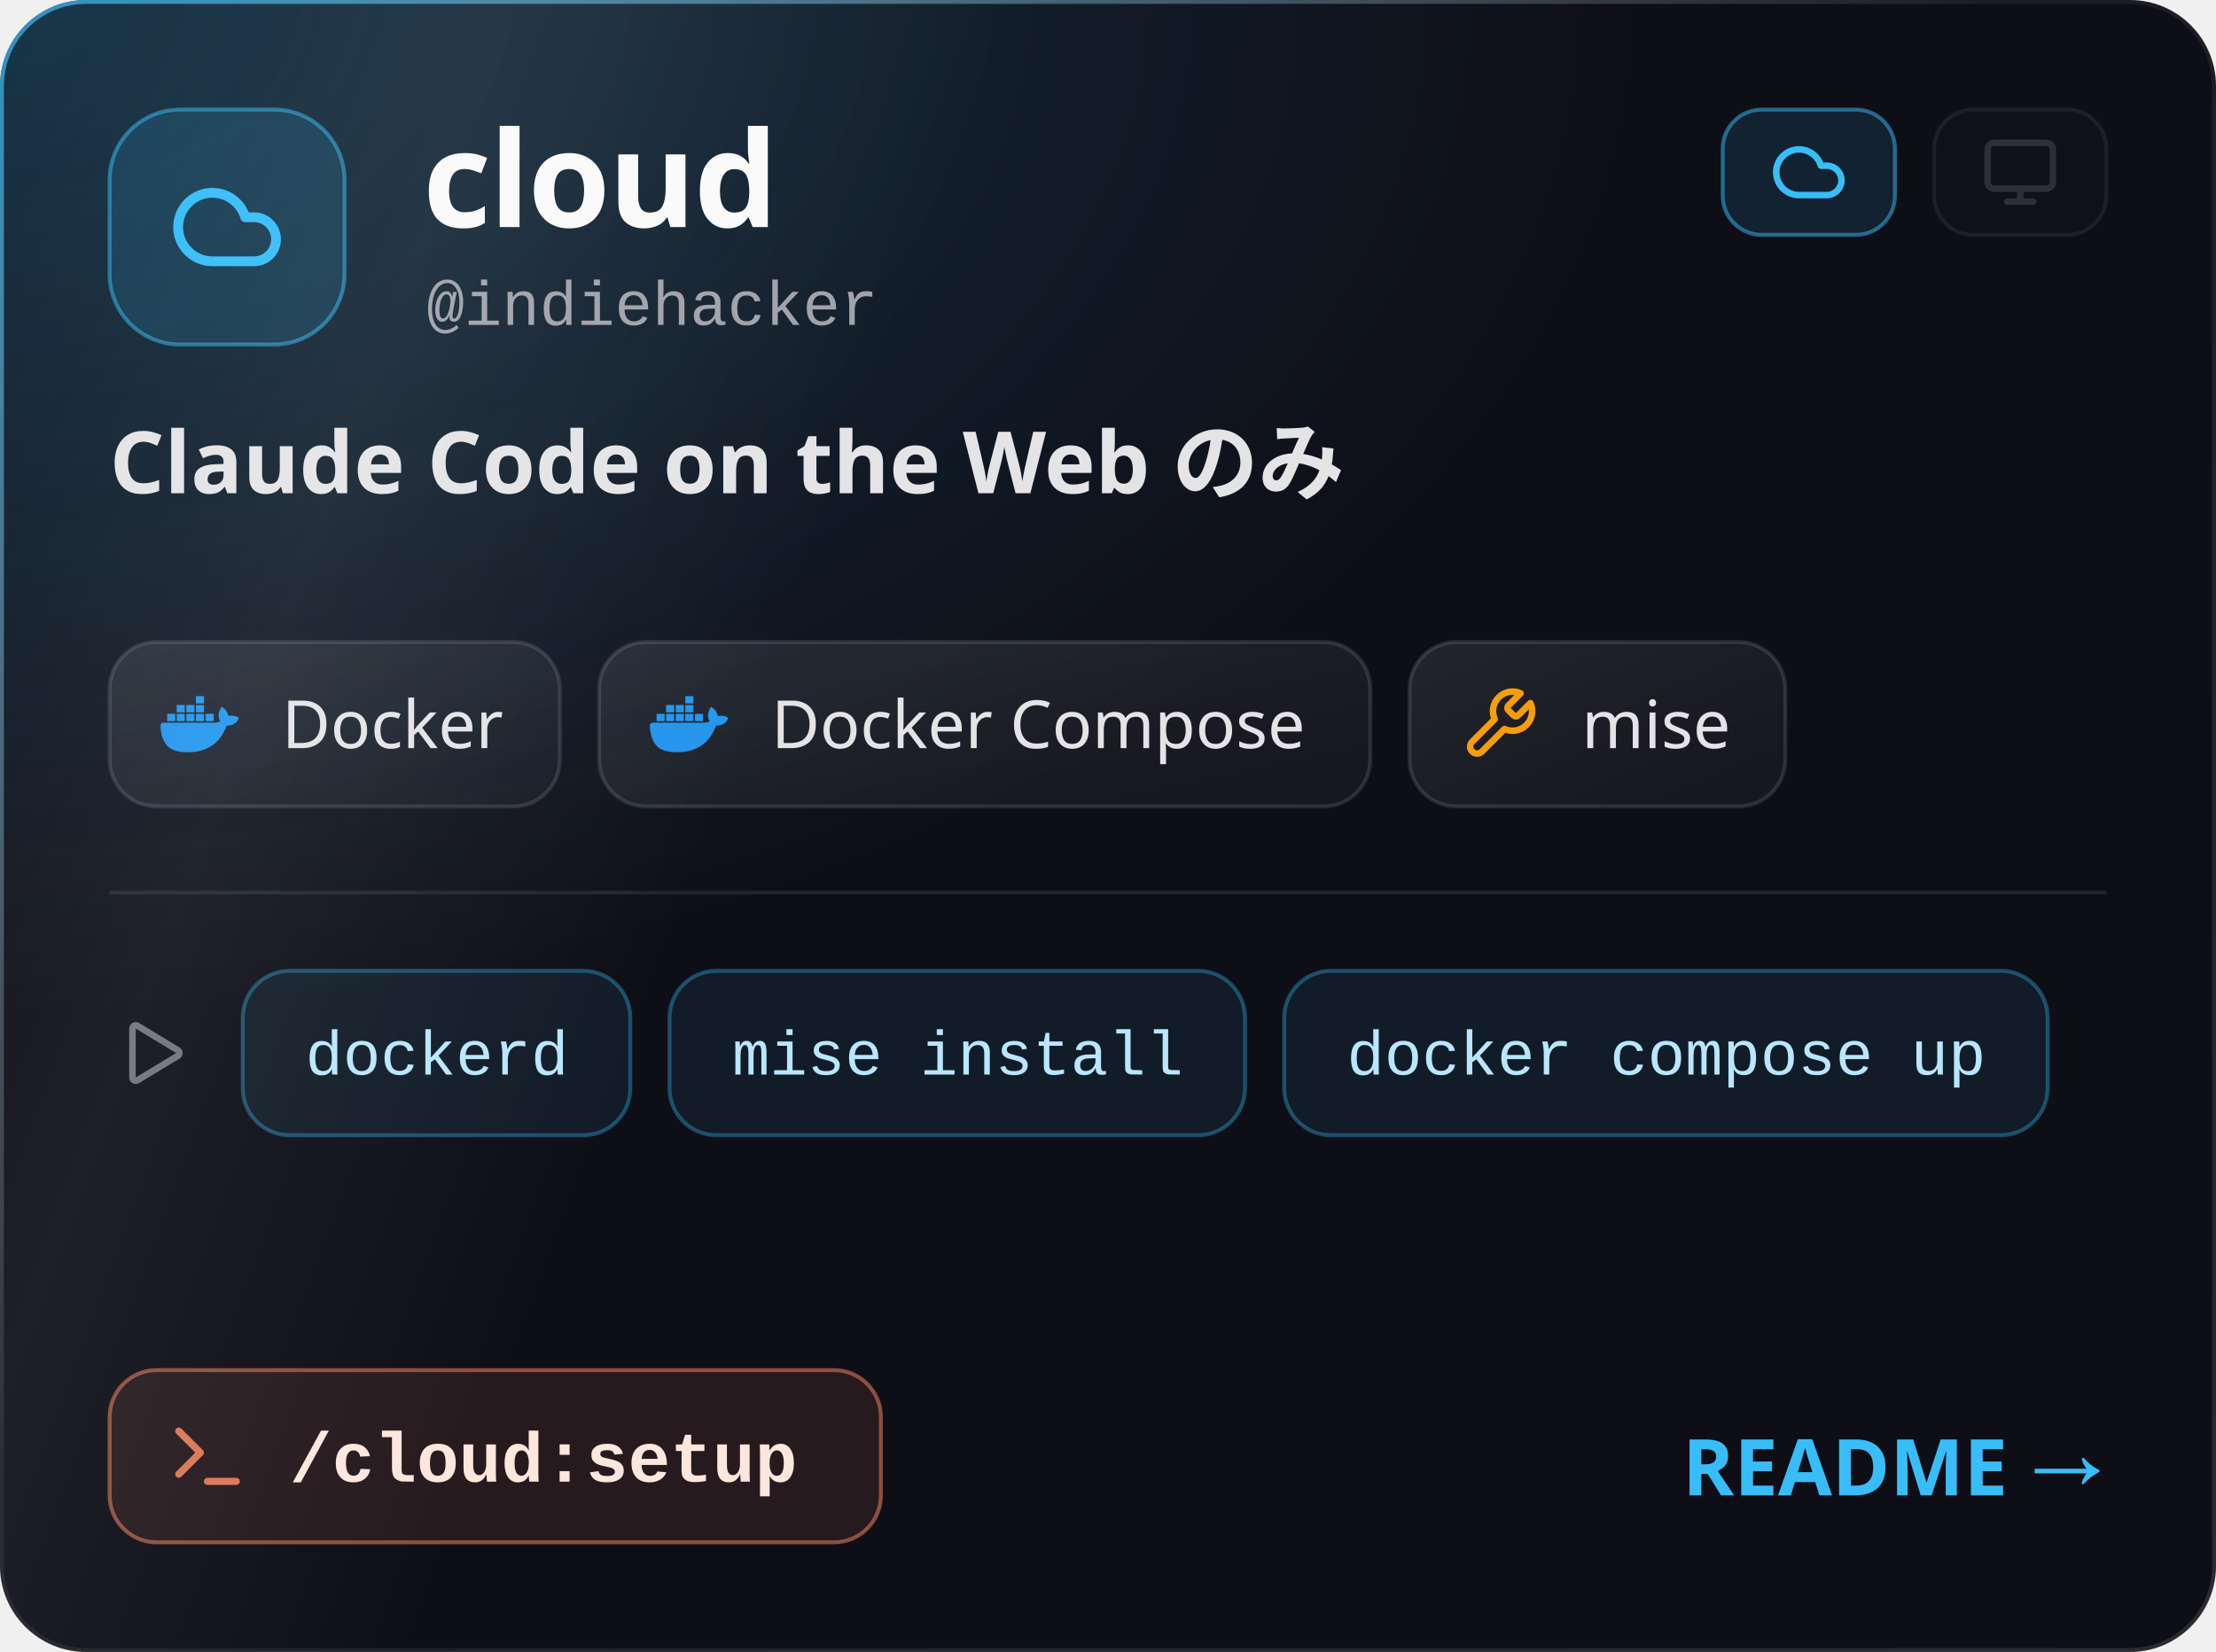
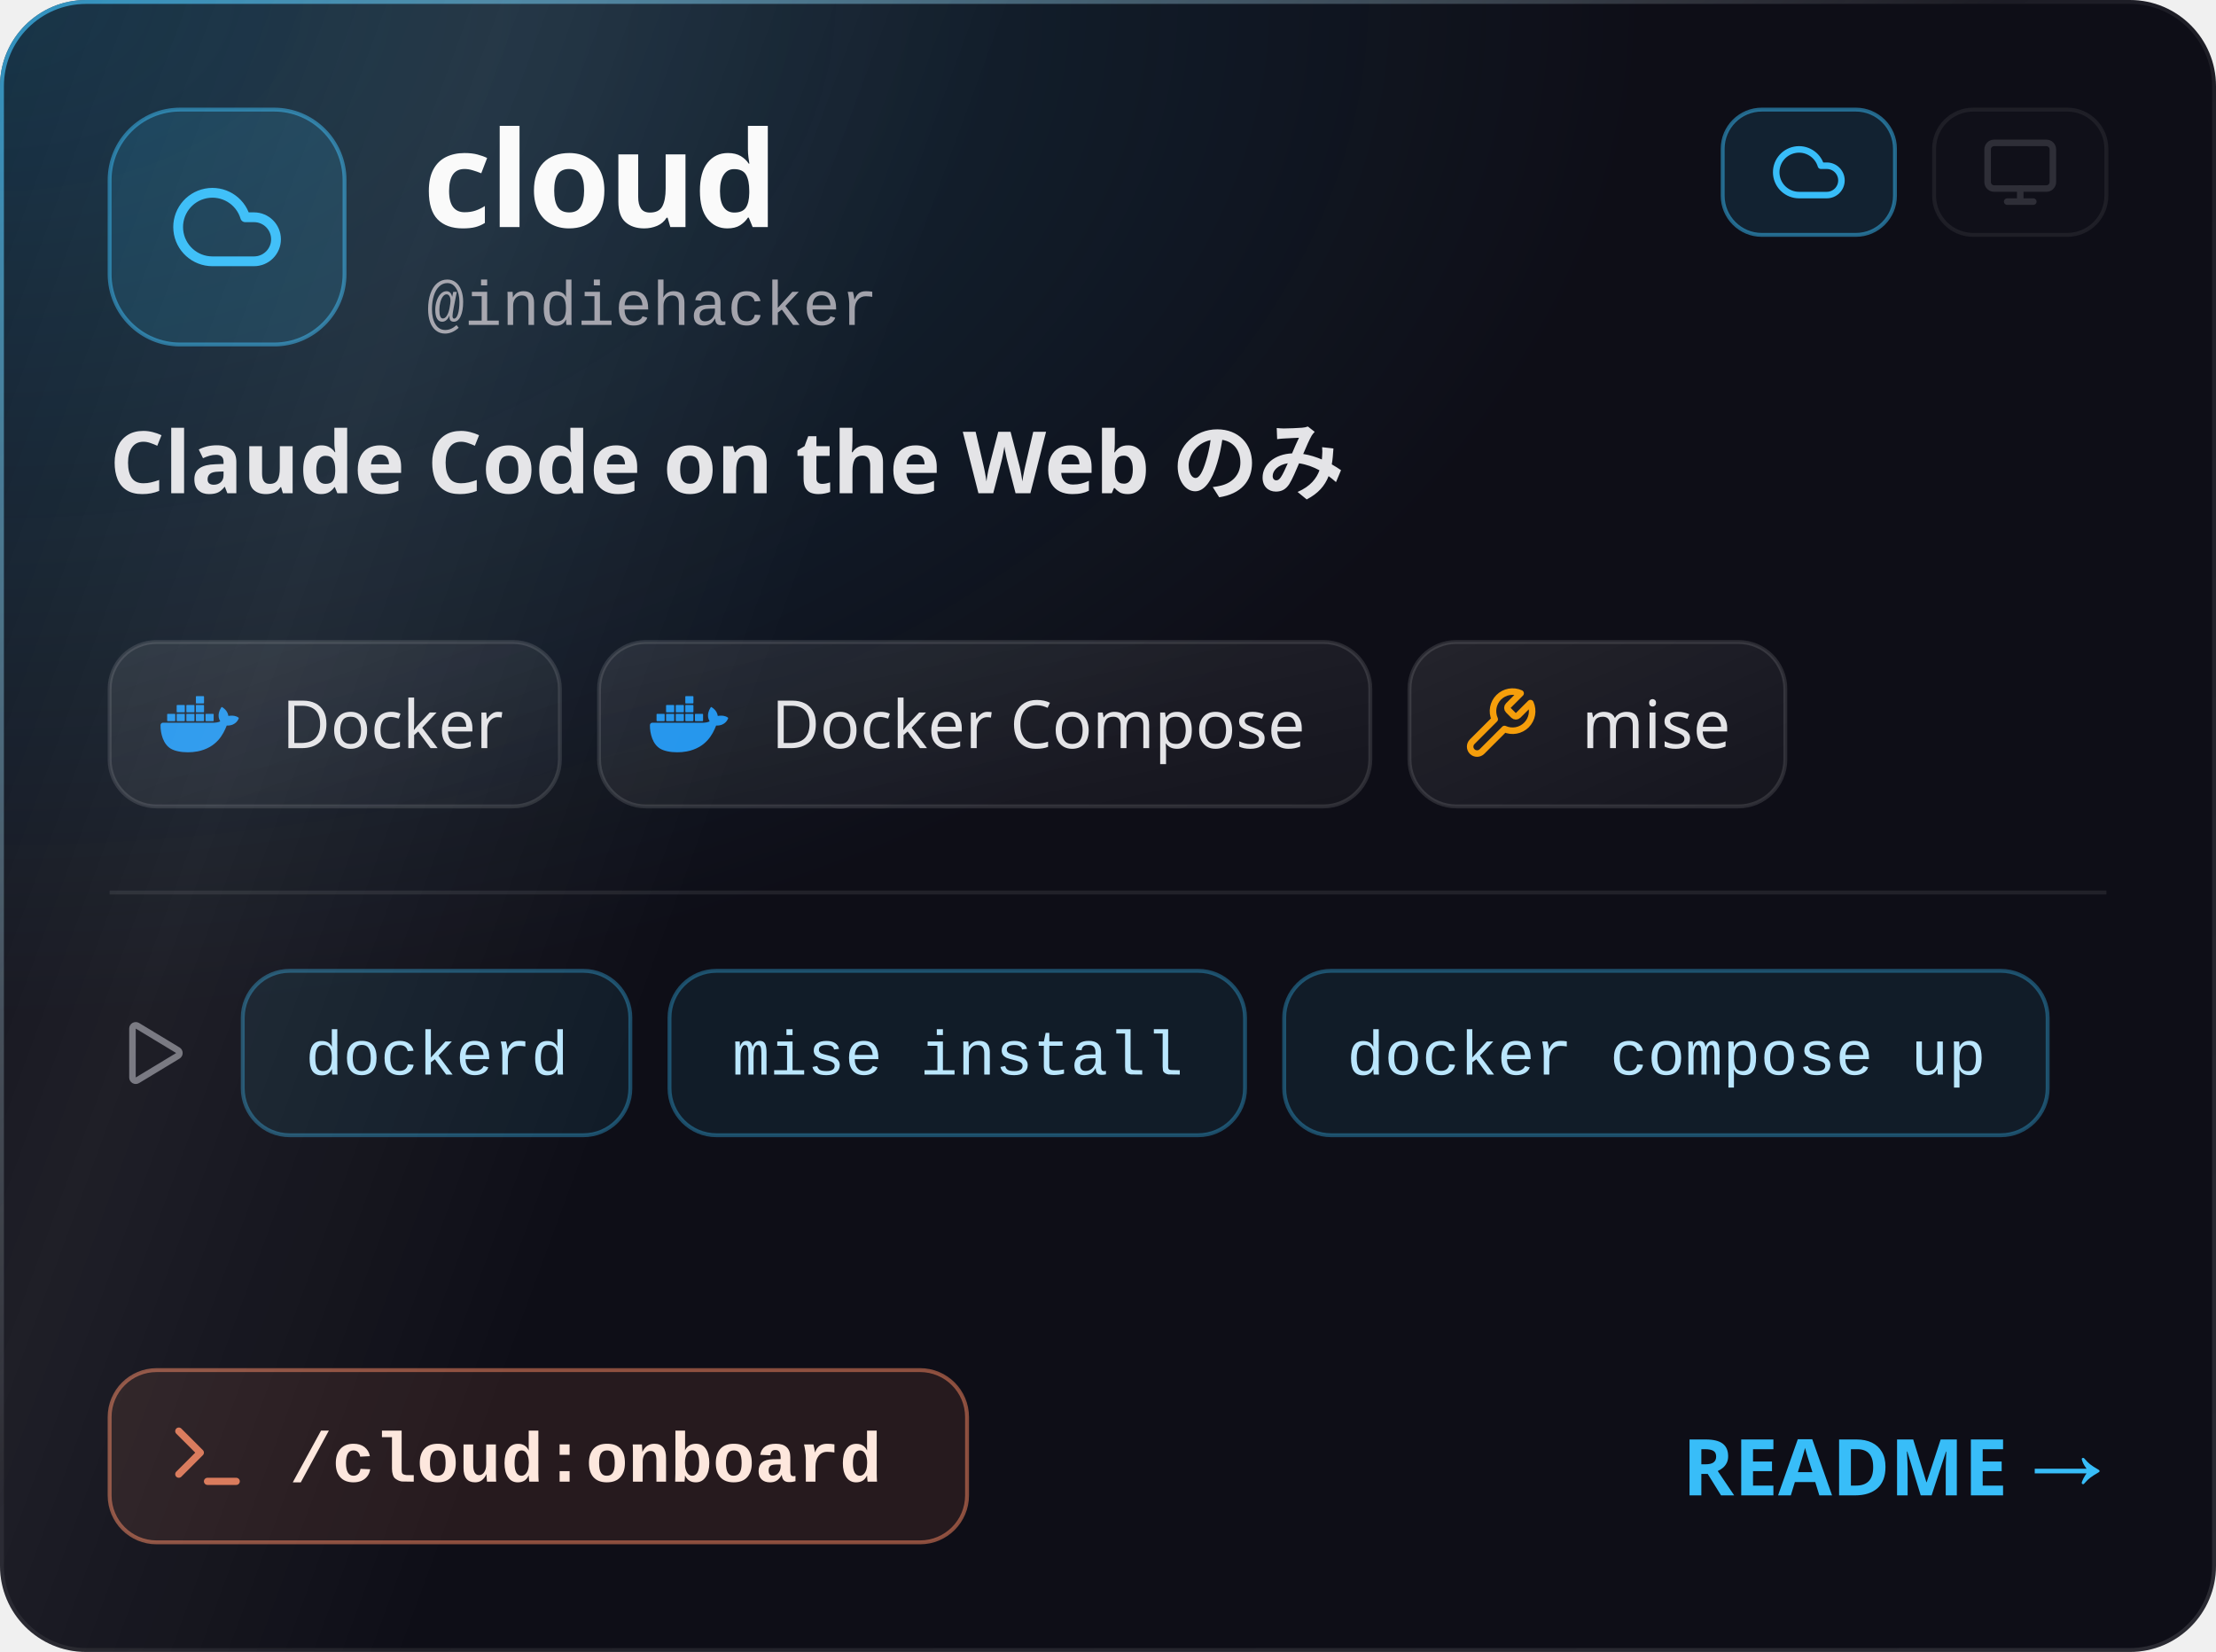
<svg xmlns="http://www.w3.org/2000/svg" width="566" height="422" viewBox="0 0 566 422">
  <style>
.t{font-family:-apple-system, BlinkMacSystemFont, 'Segoe UI', 'Noto Sans', Helvetica, Arial, sans-serif} .m{font-family:ui-monospace, SFMono-Regular, 'SF Mono', Menlo, Consolas, 'Liberation Mono', monospace}
.card{animation:rise .9s cubic-bezier(.2,.8,.2,1) both}
@keyframes rise{from{opacity:0;transform:translateY(16px)}}
.shine{animation:sweep 7s ease-in-out infinite}
@keyframes sweep{0%,55%{transform:translateX(-500px)}100%{transform:translateX(1700px)}}
@media (prefers-reduced-motion:reduce){*{animation:none!important}}
</style>
  <defs>
    <clipPath id="clip">
      <rect width="566" height="422" rx="22" />
    </clipPath>
    <linearGradient id="glass" x1="0" y1="0" x2="1" y2="1">
      <stop offset="0" stop-color="#FFFFFF" stop-opacity=".09" />
      <stop offset="1" stop-color="#FFFFFF" stop-opacity=".03" />
    </linearGradient>
    <linearGradient id="sheen" x1="0" y1="0" x2="1" y2="0">
      <stop offset="0" stop-color="#FFFFFF" stop-opacity="0" />
      <stop offset=".5" stop-color="#FFFFFF" stop-opacity=".07" />
      <stop offset="1" stop-color="#FFFFFF" stop-opacity="0" />
    </linearGradient>
    <radialGradient id="glow-cloud" cx="0" cy="0" r="1" gradientTransform="scale(420 260)" gradientUnits="userSpaceOnUse">
      <stop offset="0" stop-color="#38BDF8" stop-opacity=".22" />
      <stop offset="1" stop-color="#38BDF8" stop-opacity="0" />
    </radialGradient>
    <linearGradient id="edge-cloud" x1="0" y1="0" x2="1" y2="1">
      <stop offset="0" stop-color="#38BDF8" stop-opacity=".7" />
      <stop offset=".45" stop-color="#FFFFFF" stop-opacity=".06" />
      <stop offset="1" stop-color="#FFFFFF" stop-opacity=".12" />
    </linearGradient>
    <symbol id="i-cloud" viewBox="0 0 24 24" fill="none" stroke-width="2" stroke-linecap="round" stroke-linejoin="round">
      <path d="M17.5 19H9a7 7 0 1 1 6.71-9h1.79a4.5 4.5 0 1 1 0 9Z" />
    </symbol>
    <symbol id="i-docker" viewBox="0 0 24 24">
      <path d="M13.983 11.078h2.119a.186.186 0 00.186-.185V9.006a.186.186 0 00-.186-.186h-2.119a.185.185 0 00-.185.185v1.888c0 .102.083.185.185.185m-2.954-5.43h2.118a.186.186 0 00.186-.186V3.574a.186.186 0 00-.186-.185h-2.118a.185.185 0 00-.185.185v1.888c0 .102.082.185.185.185m0 2.716h2.118a.187.187 0 00.186-.186V6.29a.186.186 0 00-.186-.185h-2.118a.185.185 0 00-.185.185v1.887c0 .102.082.185.185.186m-2.93 0h2.12a.186.186 0 00.184-.186V6.29a.185.185 0 00-.185-.185H8.1a.185.185 0 00-.185.185v1.887c0 .102.083.185.185.186m-2.964 0h2.119a.186.186 0 00.185-.186V6.29a.185.185 0 00-.185-.185H5.136a.186.186 0 00-.186.185v1.887c0 .102.084.185.186.186m5.893 2.715h2.118a.186.186 0 00.186-.185V9.006a.186.186 0 00-.186-.186h-2.118a.185.185 0 00-.185.185v1.888c0 .102.082.185.185.185m-2.93 0h2.12a.185.185 0 00.184-.185V9.006a.185.185 0 00-.184-.186h-2.12a.185.185 0 00-.184.185v1.888c0 .102.083.185.185.185m-2.964 0h2.119a.185.185 0 00.185-.185V9.006a.185.185 0 00-.184-.186h-2.12a.186.186 0 00-.186.186v1.887c0 .102.084.185.186.185m-2.92 0h2.12a.185.185 0 00.184-.185V9.006a.185.185 0 00-.184-.186h-2.12a.185.185 0 00-.184.185v1.888c0 .102.082.185.185.185M23.763 9.89c-.065-.051-.672-.51-1.954-.51-.338.001-.676.03-1.01.087-.248-1.7-1.653-2.53-1.716-2.566l-.344-.199-.226.327c-.284.438-.49.922-.612 1.43-.23.97-.09 1.882.403 2.661-.595.332-1.55.413-1.744.42H.751a.751.751 0 00-.75.748 11.376 11.376 0 00.692 4.062c.545 1.428 1.355 2.48 2.41 3.124 1.18.723 3.1 1.137 5.275 1.137.983.003 1.963-.086 2.93-.266a12.248 12.248 0 003.823-1.389c.98-.567 1.86-1.288 2.61-2.136 1.252-1.418 1.998-2.997 2.553-4.4h.221c1.372 0 2.215-.549 2.68-1.009.309-.293.55-.65.707-1.046l.098-.288Z" />
    </symbol>
    <symbol id="i-monitor" viewBox="0 0 24 24" fill="none" stroke-width="2" stroke-linecap="round" stroke-linejoin="round">
      <rect x="2" y="3" width="20" height="14" rx="2" />
      <path d="M8 21h8M12 17v4" />
    </symbol>
    <symbol id="i-play" viewBox="0 0 24 24" fill="none" stroke-width="2" stroke-linecap="round" stroke-linejoin="round">
      <path d="M7 4.5v15a1 1 0 0 0 1.5.86l12.4-7.5a1 1 0 0 0 0-1.72L8.5 3.64A1 1 0 0 0 7 4.5z" />
    </symbol>
    <symbol id="i-terminal" viewBox="0 0 24 24" fill="none" stroke-width="2" stroke-linecap="round" stroke-linejoin="round">
      <path d="m4 17 6-6-6-6M12 19h8" />
    </symbol>
    <symbol id="i-wrench" viewBox="0 0 24 24" fill="none" stroke-width="2" stroke-linecap="round" stroke-linejoin="round">
      <path d="M14.7 6.3a1 1 0 0 0 0 1.4l1.6 1.6a1 1 0 0 0 1.4 0l3.77-3.77a6 6 0 0 1-7.94 7.94l-6.91 6.91a2.12 2.12 0 0 1-3-3l6.91-6.91a6 6 0 0 1 7.94-7.94l-3.76 3.76z" />
    </symbol>
  </defs>
  <g clip-path="url(#clip)">
    <g class="card">
      <rect width="566" height="422" rx="22" fill="#0E0E17" />
      <rect width="566" height="422" rx="22" fill="url(#glow-cloud)" />
      <rect x=".5" y=".5" width="565" height="421" rx="21.5" fill="none" stroke="url(#edge-cloud)" />
      <rect x="28" y="28" width="60" height="60" rx="18" fill="#38BDF8" fill-opacity=".14" stroke="#38BDF8" stroke-opacity=".5" />
      <use href="#i-cloud" x="43" y="43" width="30" height="30" stroke="#38BDF8" />
      <text x="108" y="58" font-size="34" font-weight="800" letter-spacing="-.5" fill="#FAFAFA" class="t">cloud</text>
      <text x="109" y="83" font-size="16" fill="#A1A1AA" class="m">@indiehacker</text>
      <g opacity="1">
        <rect x="440" y="28" width="44" height="32" rx="10" fill="#38BDF8" fill-opacity="0.12" stroke="#38BDF8" stroke-opacity="0.5" />
        <use href="#i-cloud" x="452" y="34" width="20" height="20" stroke="#38BDF8" />
      </g>
      <g opacity="0.22">
        <rect x="494" y="28" width="44" height="32" rx="10" fill="#FFFFFF" fill-opacity="0.04" stroke="#FFFFFF" stroke-opacity="0.3" />
        <use href="#i-monitor" x="506" y="34" width="20" height="20" stroke="#A1A1AA" />
      </g>
      <text x="28" y="126" font-size="22" font-weight="600" fill="#E4E4E7" class="t">Claude Code on the Web のみ</text>
      <g transform="translate(0 44)">
        <rect x="28" y="120" width="115" height="42" rx="12" fill="url(#glass)" stroke="#FFFFFF" stroke-opacity=".12" />
        <use href="#i-docker" x="41" y="131" width="20" height="20" fill="#2496ED" />
        <text x="72" y="147.12" font-size="17" font-weight="500" fill="#E4E4E7" class="t">Docker</text>
        <rect x="153" y="120" width="197" height="42" rx="12" fill="url(#glass)" stroke="#FFFFFF" stroke-opacity=".12" />
        <use href="#i-docker" x="166" y="131" width="20" height="20" fill="#2496ED" />
        <text x="197" y="147.12" font-size="17" font-weight="500" fill="#E4E4E7" class="t">Docker Compose</text>
        <rect x="360" y="120" width="96" height="42" rx="12" fill="url(#glass)" stroke="#FFFFFF" stroke-opacity=".12" />
        <use href="#i-wrench" x="373" y="131" width="20" height="20" stroke="#F59E0B" />
        <text x="404" y="147.12" font-size="17" font-weight="500" fill="#E4E4E7" class="t">mise</text>
        <line x1="28" y1="184" x2="538" y2="184" stroke="#FFFFFF" stroke-opacity=".08" />
        <use href="#i-play" x="28" y="215" width="20" height="20" stroke="#71717A" />
        <rect x="62" y="204" width="99" height="42" rx="12" fill="#38BDF8" fill-opacity=".08" stroke="#38BDF8" stroke-opacity=".35" />
        <text x="78" y="230.5" font-size="16" fill="#BAE6FD" class="m">dockerd</text>
        <rect x="171" y="204" width="147" height="42" rx="12" fill="#38BDF8" fill-opacity=".08" stroke="#38BDF8" stroke-opacity=".35" />
        <text x="187" y="230.5" font-size="16" fill="#BAE6FD" class="m">mise install</text>
        <rect x="328" y="204" width="195" height="42" rx="12" fill="#38BDF8" fill-opacity=".08" stroke="#38BDF8" stroke-opacity=".35" />
        <text x="344" y="230.5" font-size="16" fill="#BAE6FD" class="m">docker compose up</text>
-         <rect x="28" y="306" width="197" height="44" rx="12" fill="#D97757" fill-opacity=".12" stroke="#D97757" stroke-opacity=".6" />
+         <rect x="28" y="306" width="219" height="44" rx="12" fill="#D97757" fill-opacity=".12" stroke="#D97757" stroke-opacity=".6" />
        <use href="#i-terminal" x="42" y="317" width="22" height="22" stroke="#D97757" />
-         <text x="74" y="334.5" font-size="18" font-weight="600" fill="#FDE7DD" class="m">/cloud:setup</text>
+         <text x="74" y="334.5" font-size="18" font-weight="600" fill="#FDE7DD" class="m">/cloud:onboard</text>
      </g>
      <text x="538" y="382" font-size="20" font-weight="700" fill="#38BDF8" text-anchor="end" class="t">README →</text>
    </g>
    <g transform="skewX(-20)">
      <rect class="shine" x="0" y="0" width="260" height="422" fill="url(#sheen)" />
    </g>
  </g>
</svg>
